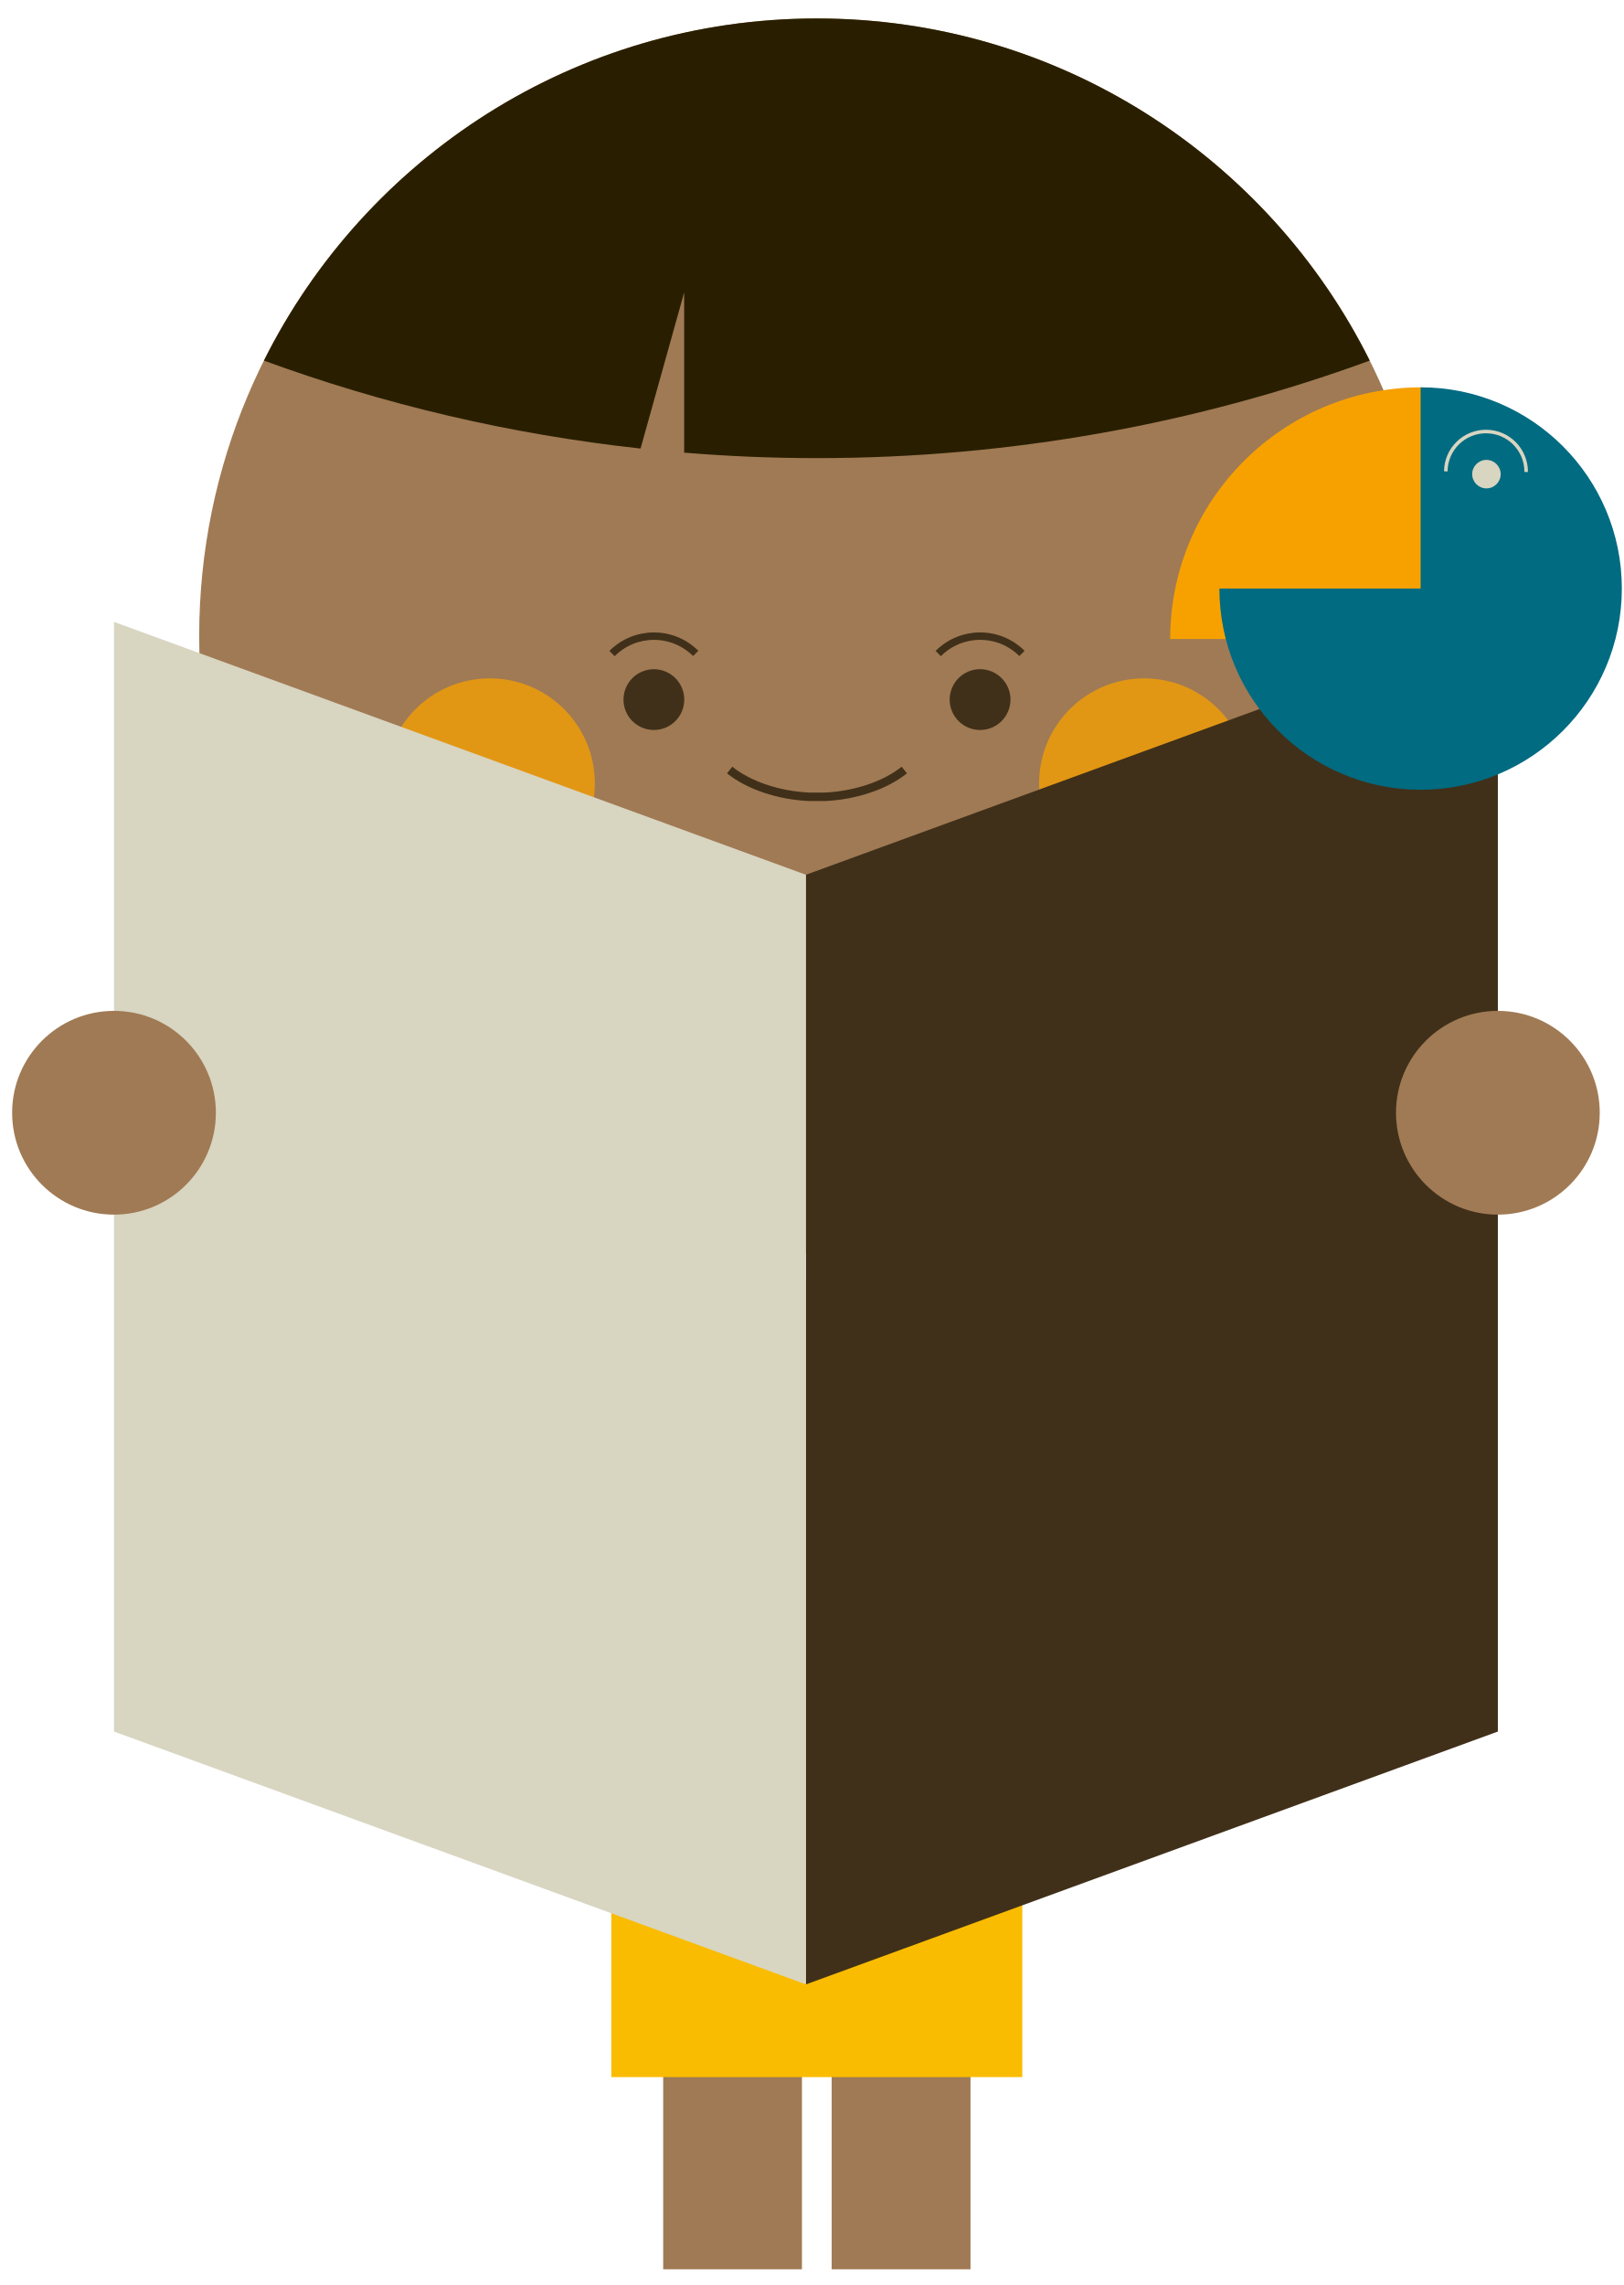
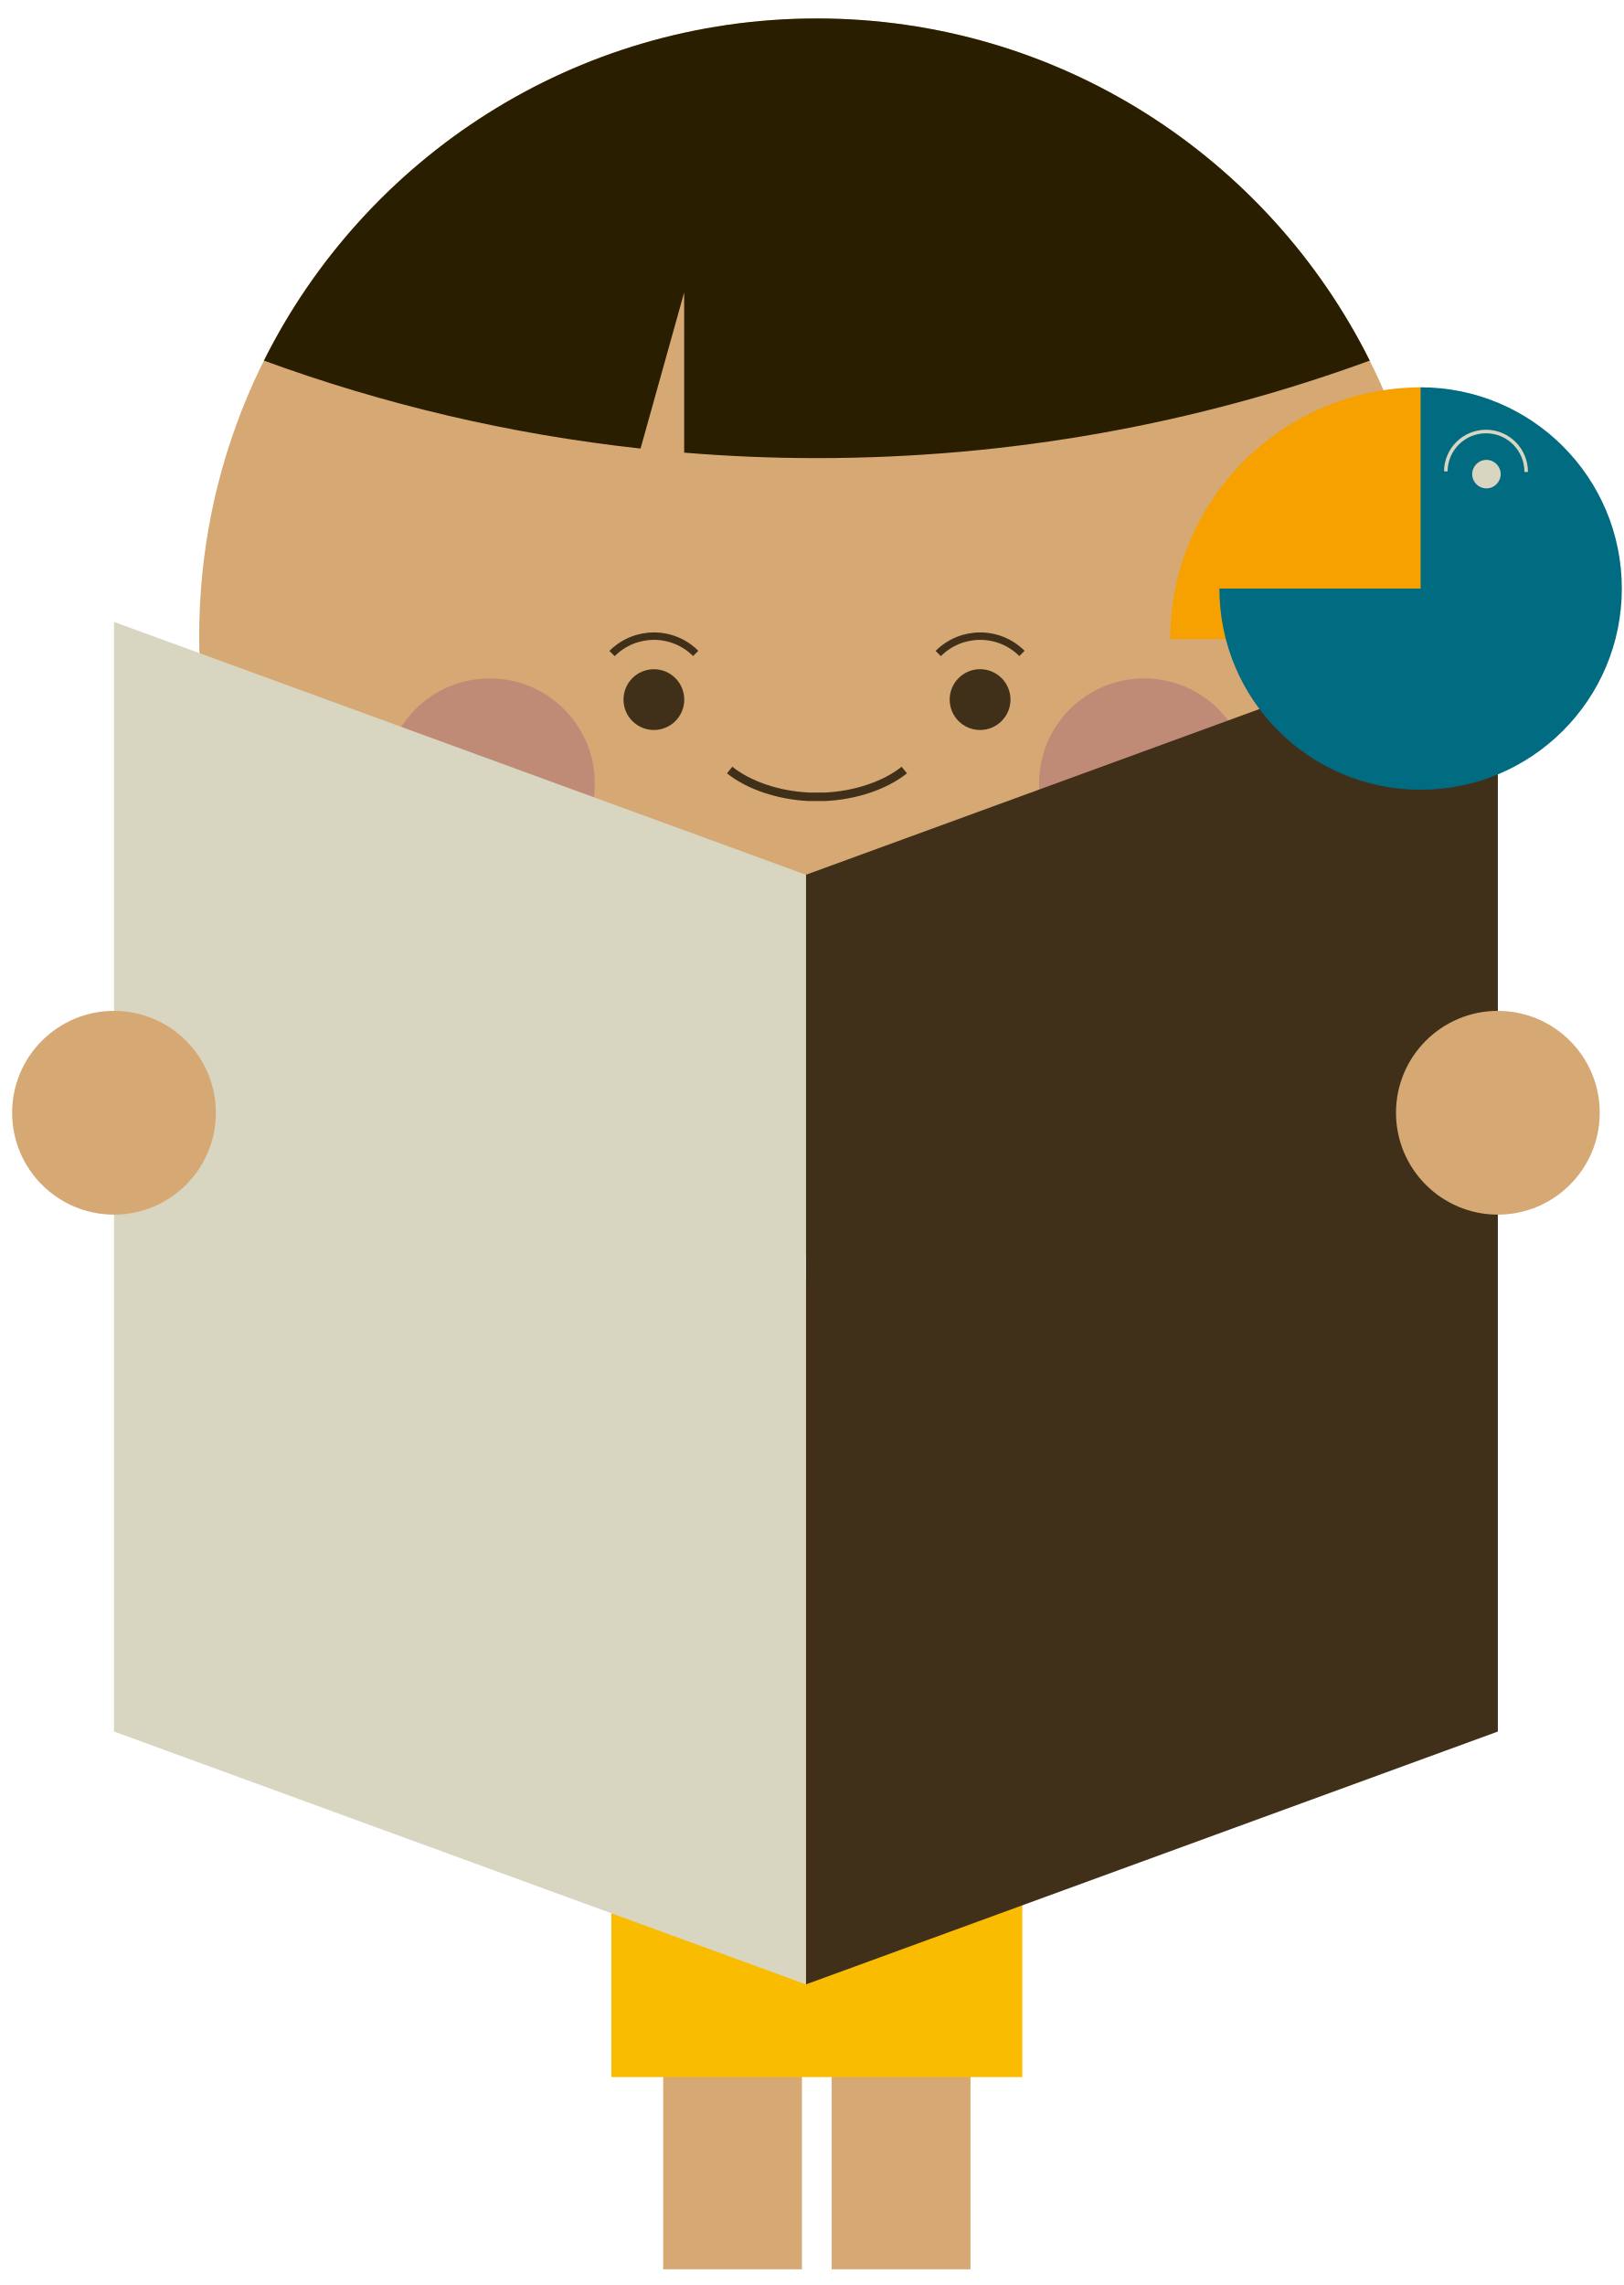
<svg xmlns="http://www.w3.org/2000/svg" width="81px" height="114px" viewBox="0 0 81 114" version="1.1">
  <defs />
  <g id="Page-1" stroke="none" stroke-width="1" fill="none" fill-rule="evenodd">
    <g id="mascot--index-refugees">
-       <path d="M41.497,95.768 L48.424,95.768 L48.424,113.216 L41.497,113.216 L41.497,95.768 Z M33.09,95.768 L40.014,95.768 L40.014,113.216 L33.09,113.216 L33.09,95.768 Z" id="Shape" fill="#A07A54" />
-       <circle id="Oval" fill="#A07A54" cx="40.756" cy="31.737" r="30.817" />
-       <path d="M34.135,14.598 L31.961,22.378 C25.431,21.666 19.135,20.175 13.169,17.991 C18.224,7.873 28.677,0.921 40.757,0.921 C52.837,0.921 63.292,7.873 68.345,17.991 C59.741,21.138 50.45,22.856 40.757,22.856 C38.527,22.856 36.319,22.762 34.137,22.583 L34.137,14.599 L34.135,14.598 Z" id="Shape" fill="#291F00" />
-       <g id="Group" transform="translate(19, 33)" fill="#F7A100" opacity="0.76">
-         <circle id="Oval" cx="5.439" cy="6.085" r="5.24" />
-         <circle id="Oval" cx="38.087" cy="6.085" r="5.24" />
-       </g>
-       <g id="Group" transform="translate(31, 33)" fill="#40301A">
-         <circle id="Oval" cx="1.626" cy="1.904" r="1.516" />
-         <circle id="Oval" cx="17.902" cy="1.903" r="1.517" />
-       </g>
-       <path d="M36.406,38.417 C37.356,39.177 38.82,39.677 40.349,39.752 L41.174,39.752 C42.704,39.678 44.174,39.177 45.121,38.417" id="Shape" stroke="#40301A" stroke-width="0.424" />
-       <path d="M34.713,32.6 C33.559,31.448 31.691,31.45 30.538,32.606 M50.992,32.6 C49.837,31.448 47.967,31.45 46.814,32.606" id="Shape" stroke="#40301A" stroke-width="0.371" />
-       <path d="M30.503,103.627 L30.503,74.117 C30.503,71.397 31.583,68.791 33.506,66.867 C35.428,64.947 38.036,63.867 40.756,63.867 C43.476,63.867 46.082,64.947 48.006,66.867 C49.93,68.791 51.008,71.397 51.008,74.117 L51.008,103.627 L30.503,103.627 L30.503,103.627 Z" id="Shape" fill="#FABC00" />
-       <g id="Group" transform="translate(0, 19)">
-         <path d="M74.737,67.388 L40.214,80.002 L40.214,24.642 L74.737,12.028" id="Shape" fill="#40301A" />
-         <path d="M40.214,80.002 L5.69,67.388 L5.69,12.028 L40.214,24.643" id="Shape" fill="#D8D5C1" />
-         <circle id="Oval" fill="#A07A54" cx="5.688" cy="36.516" r="5.083" />
-         <circle id="Oval" fill="#A07A54" cx="74.738" cy="36.516" r="5.083" />
-         <g transform="translate(58, 0)">
-           <path d="M12.945,0.323 C6.01,0.323 0.388,5.943 0.388,12.879 L12.945,12.879 L12.945,0.322 L12.945,0.323 Z" id="Shape" fill="#F7A100" />
-           <path d="M12.883,0.323 L12.883,10.363 L2.843,10.363 C2.843,15.906 7.338,20.401 12.883,20.401 C18.428,20.401 22.923,15.907 22.923,10.363 C22.923,4.818 18.428,0.323 12.883,0.323 L12.883,0.323 Z" id="Shape" fill="#006B81" />
-           <path d="M14.14,4.516 C14.148,3.41 15.054,2.52 16.16,2.529 C17.268,2.536 18.157,3.441 18.15,4.549" id="Shape" stroke="#D8D5C1" stroke-width="0.177" />
-           <circle id="Oval" fill="#D8D5C1" cx="16.167" cy="4.655" r="0.711" />
+       <g id="Page-1">
+         <g id="mascot--index-refugees">
+           <path d="M41.497,95.768 L48.424,95.768 L48.424,113.216 L41.497,113.216 L41.497,95.768 L41.497,95.768 Z M33.09,95.768 L40.014,95.768 L40.014,113.216 L33.09,113.216 L33.09,95.768 L33.09,95.768 Z" id="Shape" fill="#D6A974" />
+           <circle id="Oval" fill="#D6A974" cx="40.756" cy="31.737" r="30.817" />
+           <path d="M34.135,14.598 L31.961,22.378 C25.431,21.666 19.135,20.175 13.169,17.991 C18.224,7.873 28.677,0.921 40.757,0.921 C52.837,0.921 63.292,7.873 68.345,17.991 C59.741,21.138 50.45,22.856 40.757,22.856 C38.527,22.856 36.319,22.762 34.137,22.583 L34.137,14.599 L34.135,14.598 L34.135,14.598 Z" id="Shape" fill="#291F00" />
+           <g id="Group" transform="translate(19, 33)" fill="#C08B76">
+             <circle id="Oval" cx="5.439" cy="6.085" r="5.24" />
+             <circle id="Oval" cx="38.087" cy="6.085" r="5.24" />
+           </g>
+           <g id="Group" transform="translate(31, 33)" fill="#40301A">
+             <circle id="Oval" cx="1.626" cy="1.904" r="1.516" />
+             <circle id="Oval" cx="17.902" cy="1.903" r="1.517" />
+           </g>
+           <path d="M36.406,38.417 C37.356,39.177 38.82,39.677 40.349,39.752 L41.174,39.752 C42.704,39.678 44.174,39.177 45.121,38.417" id="Shape" stroke="#40301A" stroke-width="0.424" />
+           <path d="M34.713,32.6 C33.559,31.448 31.691,31.45 30.538,32.606 M50.992,32.6 C49.837,31.448 47.967,31.45 46.814,32.606" id="Shape" stroke="#40301A" stroke-width="0.371" />
+           <path d="M30.503,103.627 L30.503,74.117 C30.503,71.397 31.583,68.791 33.506,66.867 C35.428,64.947 38.036,63.867 40.756,63.867 C43.476,63.867 46.082,64.947 48.006,66.867 C49.93,68.791 51.008,71.397 51.008,74.117 L51.008,103.627 L30.503,103.627 L30.503,103.627 L30.503,103.627 Z" id="Shape" fill="#FABC00" />
+           <g id="Group" transform="translate(0, 19)">
+             <path d="M74.737,67.388 L40.214,80.002 L40.214,24.642 L74.737,12.028" id="Shape" fill="#40301A" />
+             <path d="M40.214,80.002 L5.69,67.388 L5.69,12.028 L40.214,24.643" id="Shape" fill="#D8D5C1" />
+             <circle id="Oval" fill="#D6A974" cx="5.688" cy="36.516" r="5.083" />
+             <circle id="Oval" fill="#D6A974" cx="74.738" cy="36.516" r="5.083" />
+             <g transform="translate(58, 0)">
+               <path d="M12.945,0.323 C6.01,0.323 0.388,5.943 0.388,12.879 L12.945,12.879 L12.945,0.322 L12.945,0.323 L12.945,0.323 Z" id="Shape" fill="#F7A100" />
+               <path d="M12.883,0.323 L12.883,10.363 L2.843,10.363 C2.843,15.906 7.338,20.401 12.883,20.401 C18.428,20.401 22.923,15.907 22.923,10.363 C22.923,4.818 18.428,0.323 12.883,0.323 L12.883,0.323 L12.883,0.323 Z" id="Shape" fill="#006B81" />
+               <path d="M14.14,4.516 C14.148,3.41 15.054,2.52 16.16,2.529 C17.268,2.536 18.157,3.441 18.15,4.549" id="Shape" stroke="#D8D5C1" stroke-width="0.177" />
+               <circle id="Oval" fill="#D8D5C1" cx="16.167" cy="4.655" r="0.711" />
+             </g>
+           </g>
        </g>
      </g>
    </g>
  </g>
</svg>
